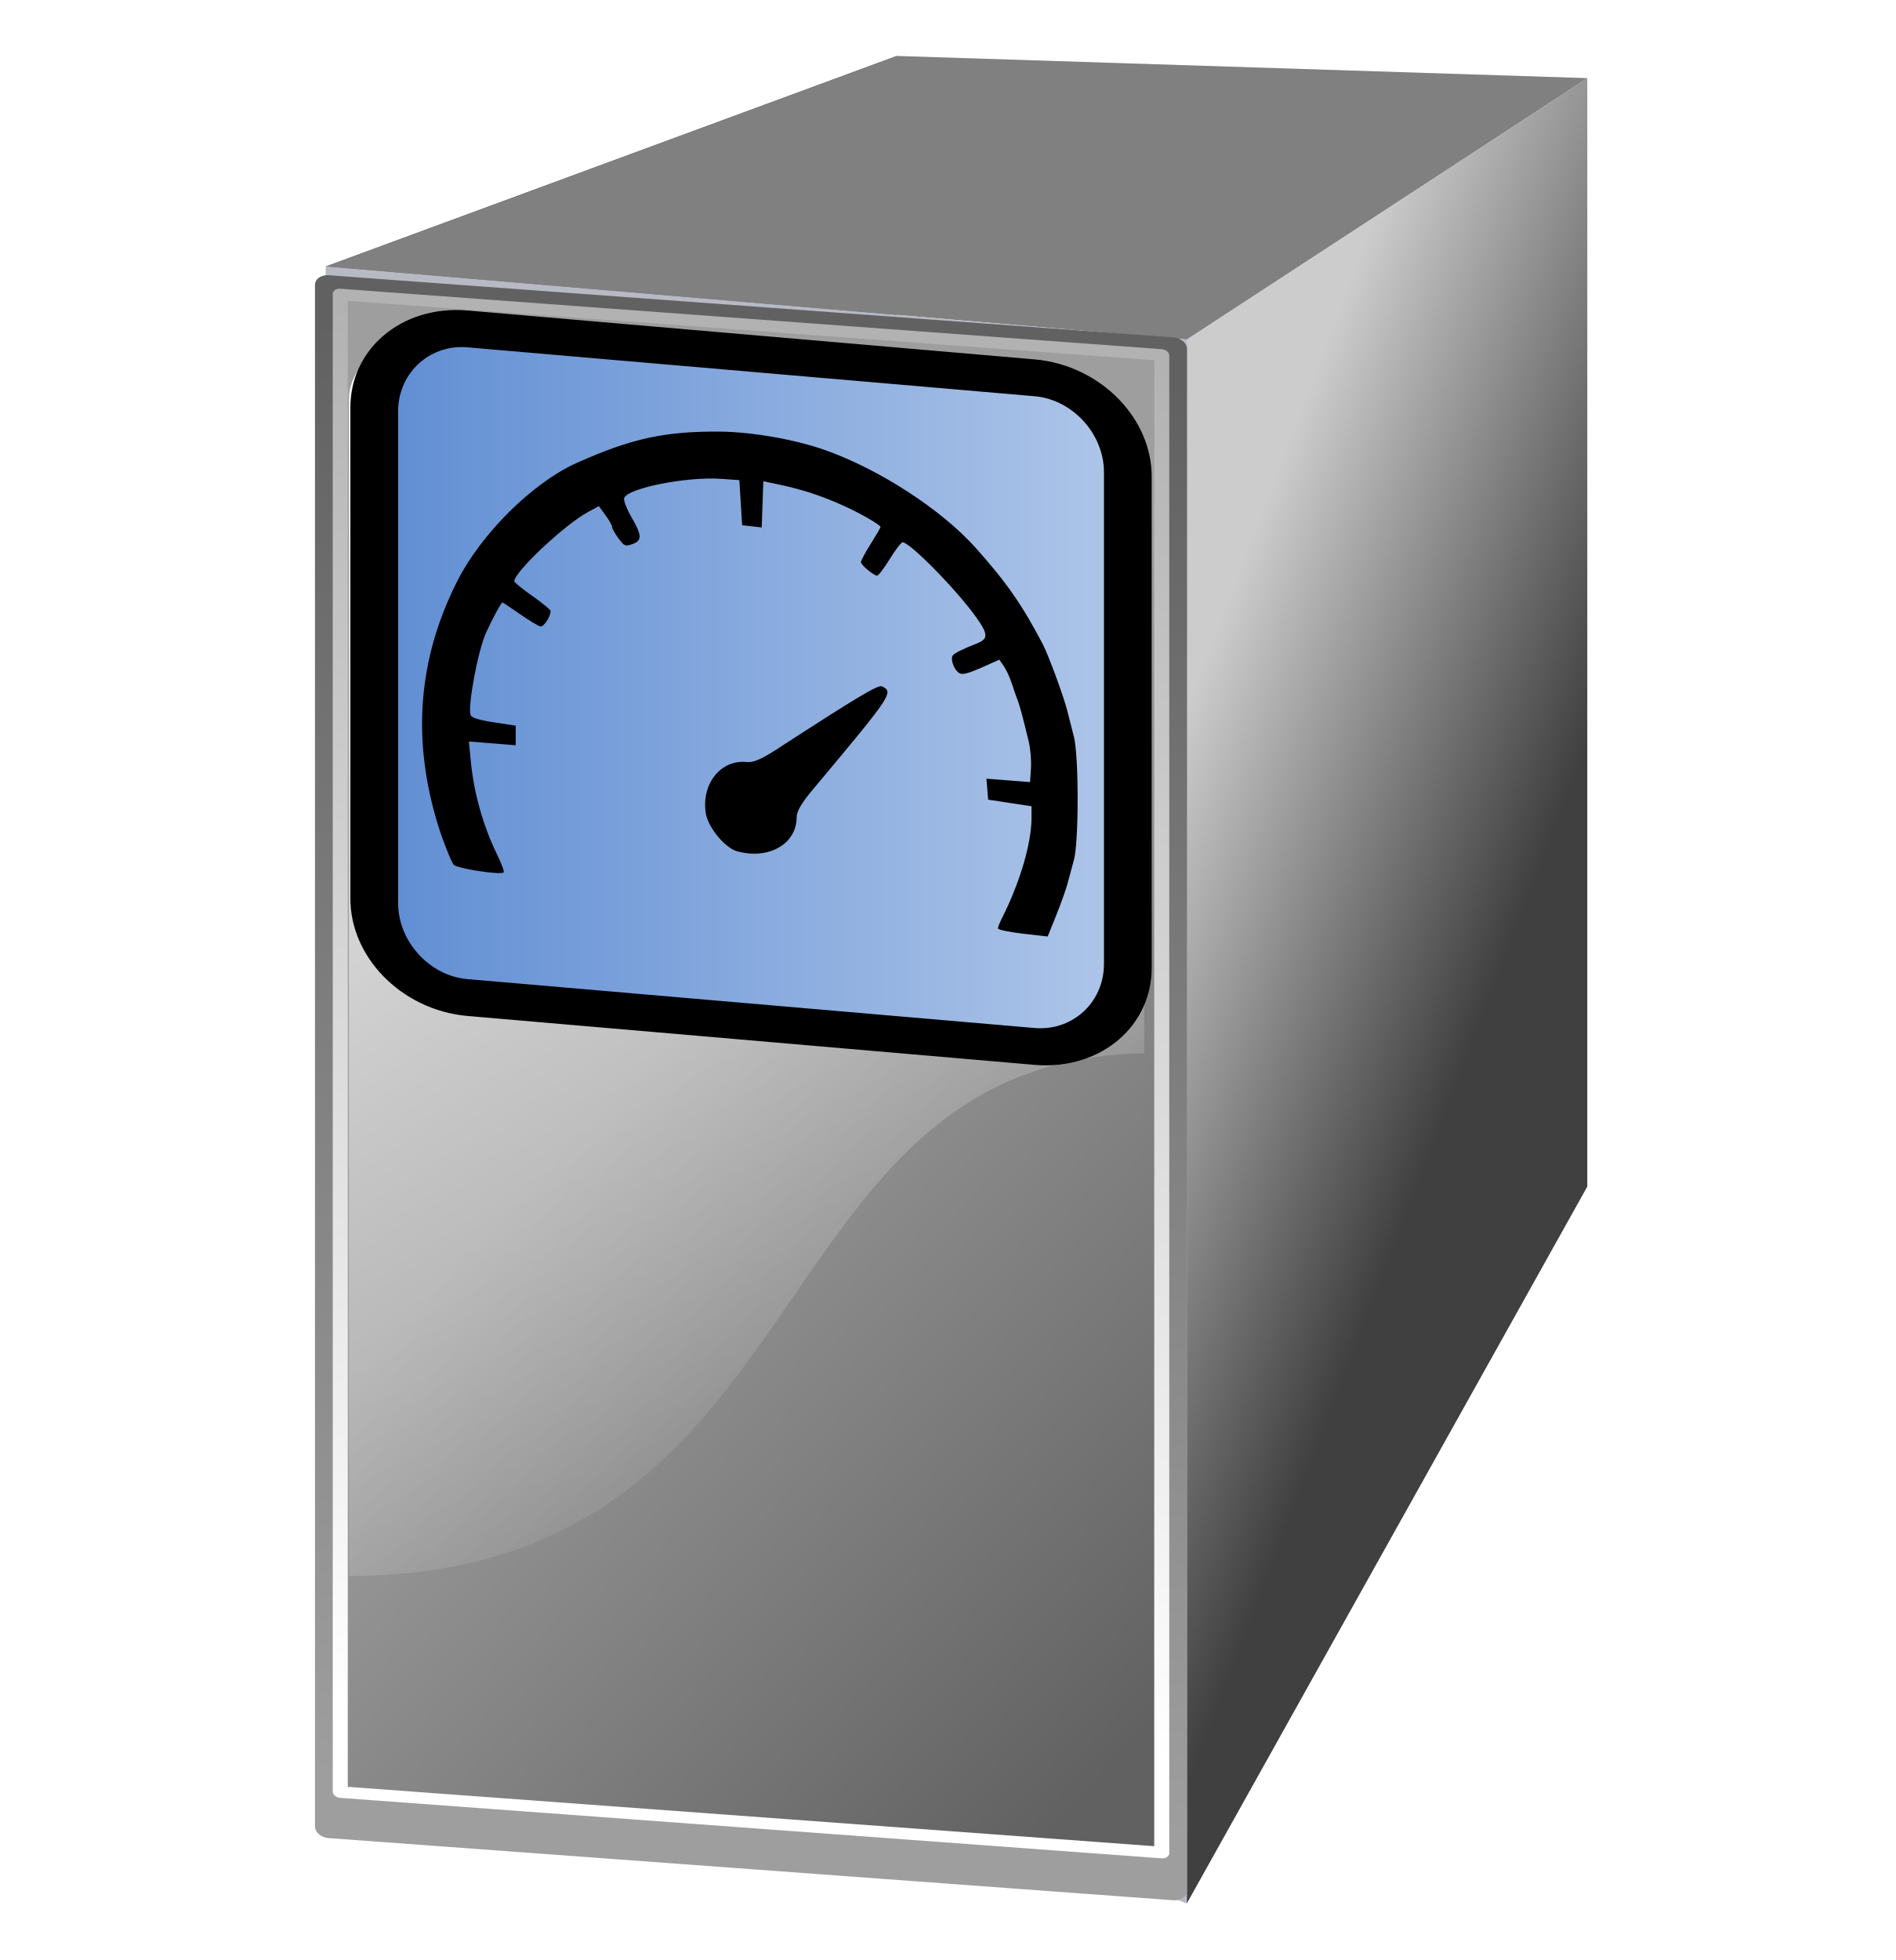
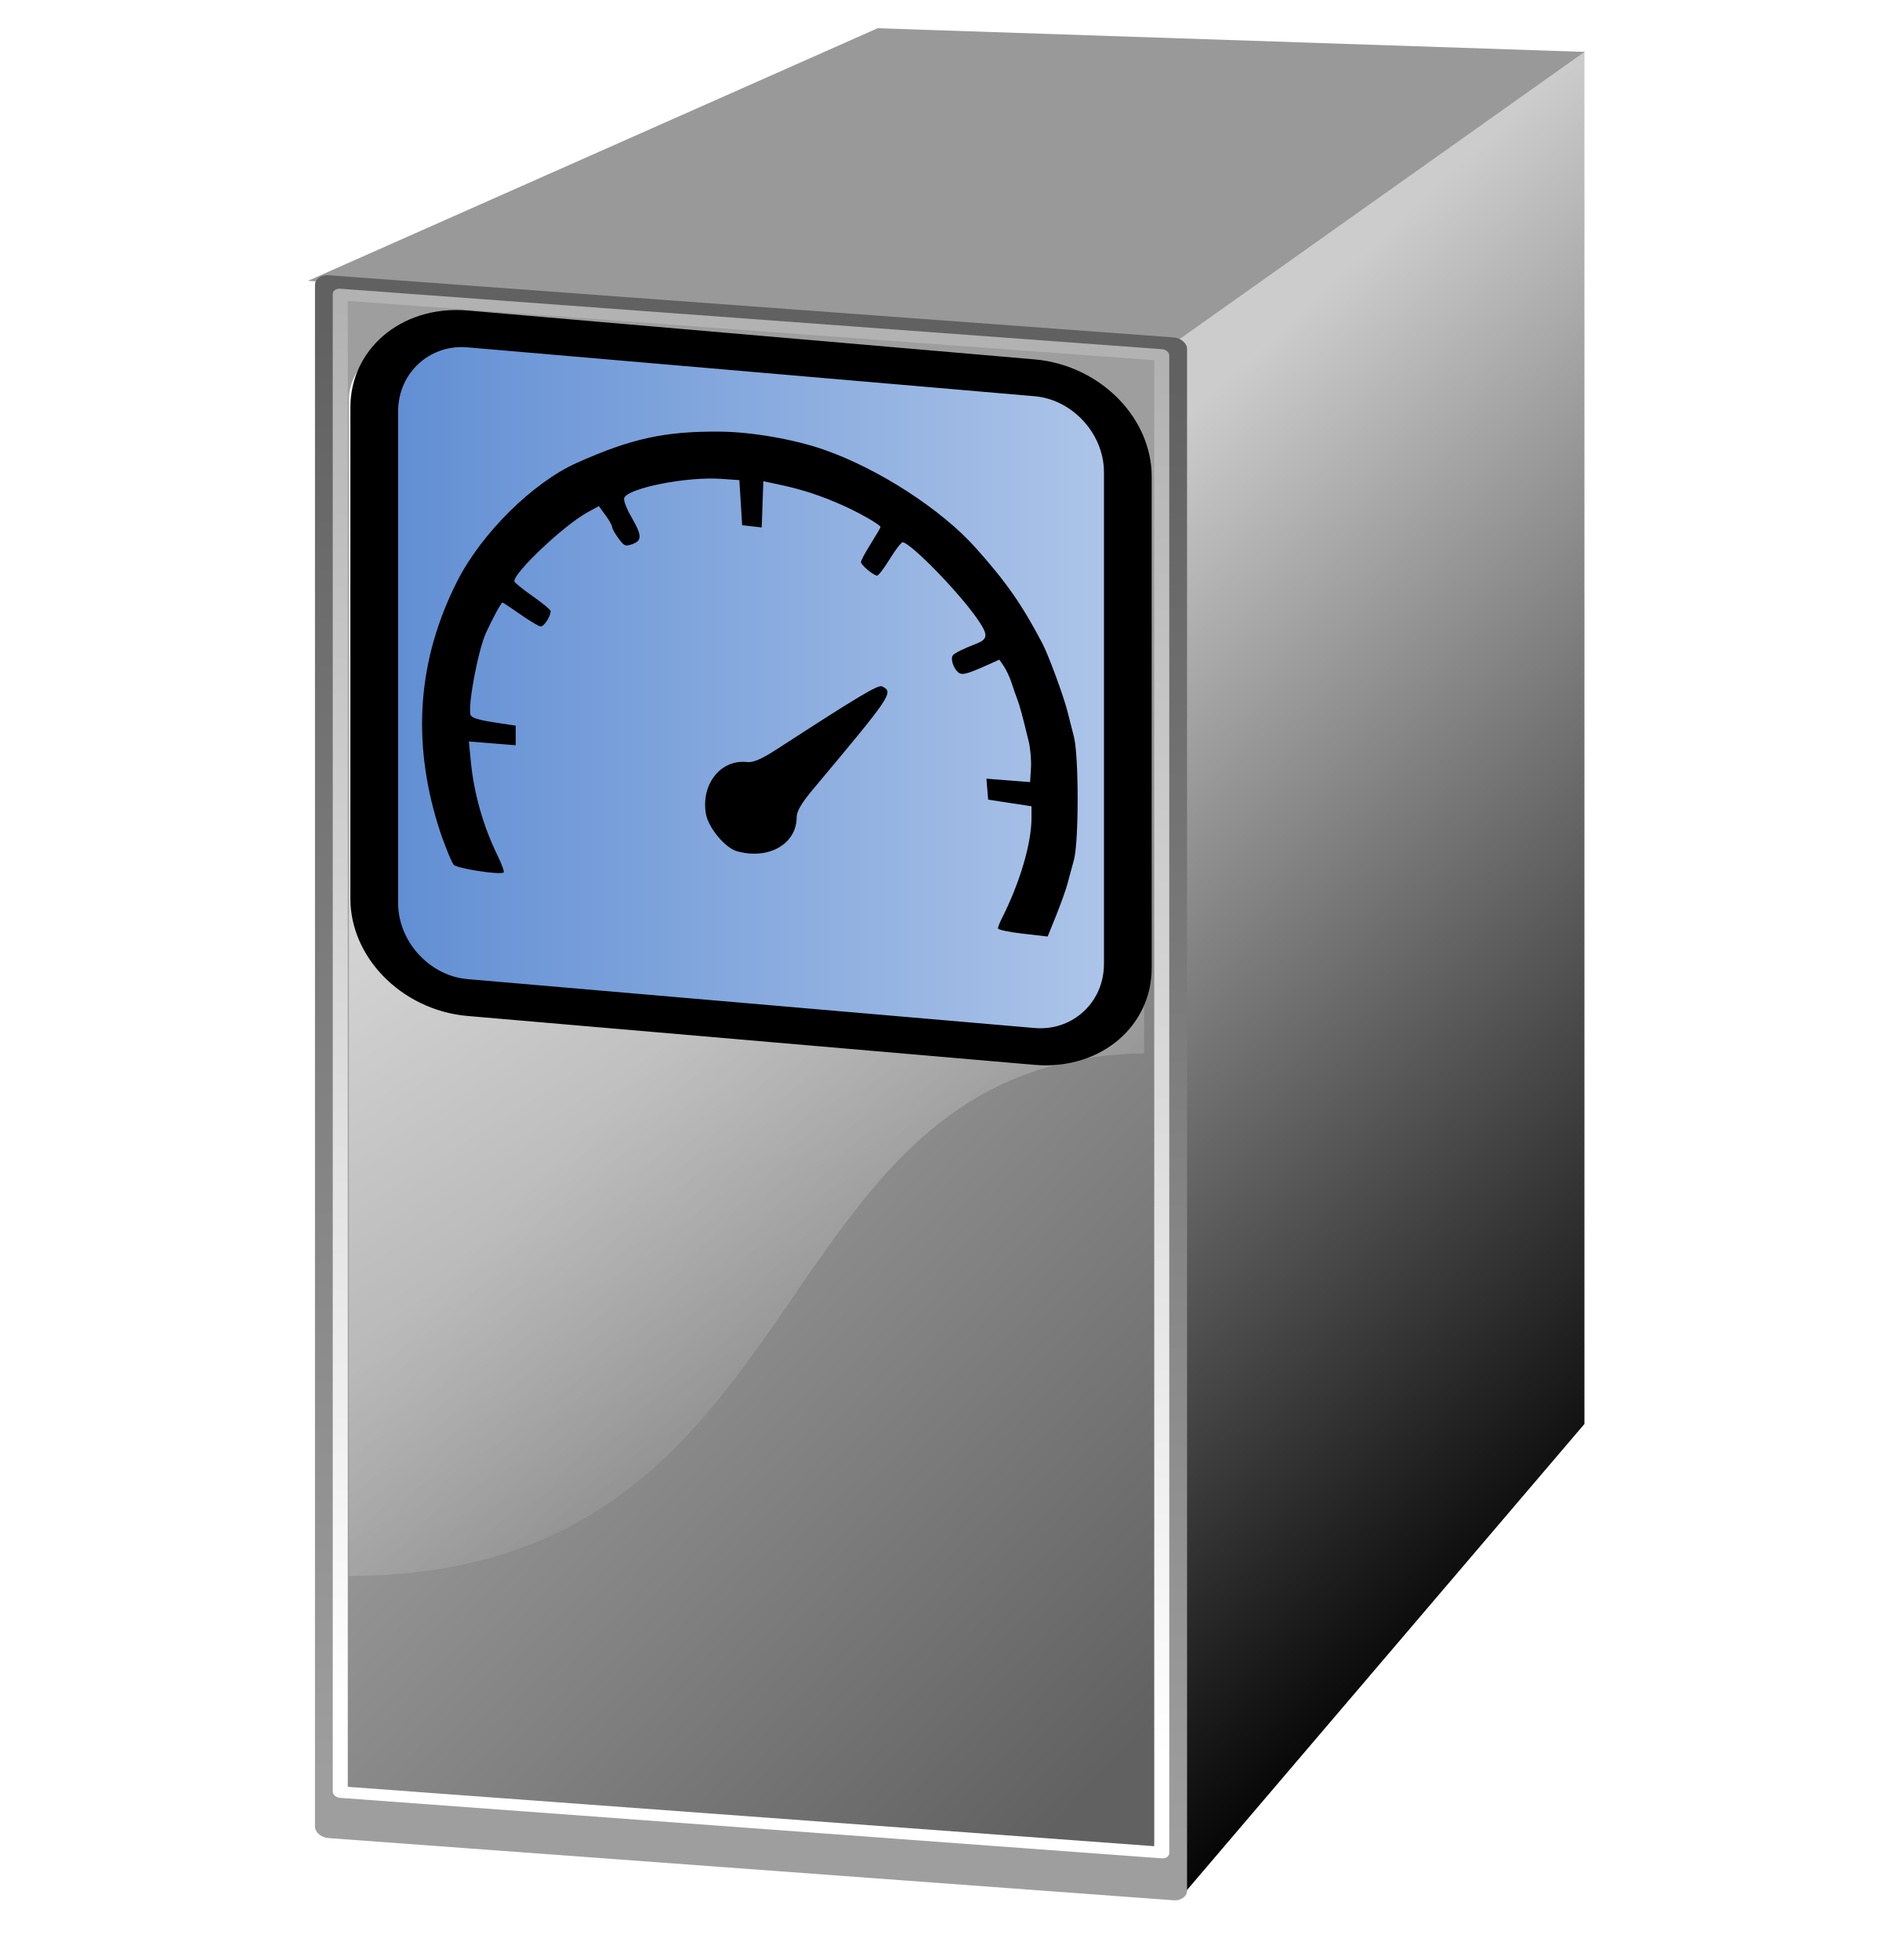
<svg xmlns="http://www.w3.org/2000/svg" xmlns:xlink="http://www.w3.org/1999/xlink" width="119" height="123" viewBox="0.023 -0.342 119 123" overflow="visible" enable-background="new 0.023 -0.342 119 123" xml:space="preserve" id="svg1" version="1.1">
  <defs id="defs168">
    <linearGradient id="linearGradient5180">
      <stop style="stop-color:#5f8dd3;stop-opacity:1" offset="0" id="stop5182" />
      <stop style="stop-color:#afc6e9;stop-opacity:1" offset="1" id="stop5184" />
-     </linearGradient>
-     <linearGradient id="linearGradient4372">
-       <stop style="stop-color:#404040;stop-opacity:1" offset="0" id="stop4374" />
-       <stop style="stop-color:#cccccc;stop-opacity:1" offset="1" id="stop4376" />
    </linearGradient>
    <linearGradient id="linearGradient2049">
      <stop offset="0.034" style="stop-color:#00ff00;stop-opacity:1;" id="stop2050" />
      <stop offset="1" style="stop-color:#009700;stop-opacity:1;" id="stop2051" />
    </linearGradient>
    <linearGradient id="linearGradient2020">
      <stop offset="0" style="stop-color:#9e9e9e;stop-opacity:1;" id="stop2022" />
      <stop offset="1" style="stop-color:#616161;stop-opacity:1;" id="stop2021" />
    </linearGradient>
    <linearGradient id="linearGradient2017">
      <stop offset="0" style="stop-color:#9e9e9e;stop-opacity:1;" id="stop2019" />
      <stop offset="1" style="stop-color:#616161;stop-opacity:1;" id="stop2018" />
    </linearGradient>
    <linearGradient id="linearGradient2001">
      <stop offset="0.034" style="stop-color:#ffffff;stop-opacity:1;" id="stop2003" />
      <stop offset="1" style="stop-color:#878787;stop-opacity:1;" id="stop2002" />
    </linearGradient>
    <linearGradient id="linearGradient1987">
      <stop offset="0.034" style="stop-color:#ffffff;stop-opacity:1;" id="stop1989" />
      <stop offset="1" style="stop-color:#b2b2b2;stop-opacity:1;" id="stop1988" />
    </linearGradient>
    <linearGradient id="linearGradient1939">
      <stop offset="0" style="stop-color:#ffffff;stop-opacity:1;" id="stop1941" />
      <stop offset="1" style="stop-color:#cfcfcf;stop-opacity:1;" id="stop1940" />
    </linearGradient>
    <linearGradient id="linearGradient1925">
      <stop offset="0" style="stop-color:#ffffff;stop-opacity:1;" id="stop1927" />
      <stop offset="1" style="stop-color:#ffffff;stop-opacity:0;" id="stop1926" />
    </linearGradient>
    <linearGradient id="linearGradient1910">
      <stop offset="0.034" style="stop-color:#ffffff;stop-opacity:1;" id="stop1912" />
      <stop offset="1" style="stop-color:#b2b2b2;stop-opacity:1;" id="stop1911" />
    </linearGradient>
    <linearGradient id="linearGradient1902">
      <stop offset="0" style="stop-color:#9e9e9e;stop-opacity:1;" id="stop1904" />
      <stop offset="1" style="stop-color:#616161;stop-opacity:1;" id="stop1903" />
    </linearGradient>
    <linearGradient id="linearGradient1895">
      <stop offset="0" style="stop-color:#cccccc;stop-opacity:1;" id="stop1897" />
      <stop offset="1" style="stop-color:#616161;stop-opacity:1;" id="stop1896" />
    </linearGradient>
    <linearGradient xlink:href="#linearGradient1902" id="linearGradient1894" gradientTransform="matrix(0.6573817,0,0,1.528169,-53.63161,0.7939598)" x1="167.027" y1="72.893" x2="167.027" y2="7.541" gradientUnits="userSpaceOnUse" />
    <linearGradient xlink:href="#linearGradient1902" id="linearGradient1901" gradientTransform="matrix(0.6573817,0,0,1.528169,-52.12873,4.356708)" x1="131.02" y1="69.246" x2="131.02" y2="6.213" gradientUnits="userSpaceOnUse" />
    <linearGradient xlink:href="#linearGradient1925" id="linearGradient1924" gradientTransform="scale(0.73936,1.352522)" x1="108.457" y1="33.613" x2="134.875" y2="60.464" gradientUnits="userSpaceOnUse" />
    <linearGradient xlink:href="#linearGradient1902" id="linearGradient1928" gradientUnits="userSpaceOnUse" gradientTransform="matrix(0.6837371,0,0,1.587269,-58.22978,3.466209)" x1="151.293" y1="29.794" x2="174.058" y2="65.576" />
    <linearGradient xlink:href="#linearGradient1910" id="linearGradient1929" gradientUnits="userSpaceOnUse" gradientTransform="matrix(0.6675532,0,0,1.562217,-54.00035,4.740301)" x1="147.334" y1="66.202" x2="147.334" y2="5.227" />
    <linearGradient xlink:href="#linearGradient1939" id="linearGradient1977" gradientUnits="userSpaceOnUse" gradientTransform="matrix(1.718143,0,0,0.23394,1.496018,65.51328)" x1="47.611" y1="20.174" x2="56.111" y2="53.457" />
    <linearGradient xlink:href="#linearGradient1902" id="linearGradient1978" gradientUnits="userSpaceOnUse" gradientTransform="matrix(1.587228,0,0,0.212498,1.496018,66.29516)" x1="59.365" y1="40.895" x2="59.437" y2="19.193" />
    <linearGradient xlink:href="#linearGradient1939" id="linearGradient1980" gradientUnits="userSpaceOnUse" gradientTransform="matrix(1.718143,0,0,0.240258,1.496018,63.59053)" x1="47.611" y1="20.174" x2="56.111" y2="53.457" />
    <linearGradient xlink:href="#linearGradient1902" id="linearGradient1981" gradientUnits="userSpaceOnUse" gradientTransform="matrix(1.587228,0,0,0.218238,1.496018,64.39353)" x1="59.365" y1="40.895" x2="59.437" y2="19.193" />
    <linearGradient xlink:href="#linearGradient1925" id="linearGradient2058" gradientTransform="matrix(0.684984,0.06661816,0,1.387429,-50.52969,-1.288298)" x1="106.479" y1="3.351" x2="134.771" y2="65.581" gradientUnits="userSpaceOnUse" />
-     <linearGradient xlink:href="#linearGradient4372" id="linearGradient4378" x1="88.411" y1="50.451" x2="67.905" y2="43.225" gradientUnits="userSpaceOnUse" gradientTransform="matrix(1.091833,-0.00516521,0,1.037986,-0.0898534,-5.483419)" />
    <linearGradient xlink:href="#linearGradient5180" id="linearGradient5186" x1="-49.75" y1="30.93" x2="-25.413" y2="30.93" gradientUnits="userSpaceOnUse" gradientTransform="matrix(1.586668,0,0,1.951613,103.227,-24.92325)" />
+     <linearGradient xlink:href="#linearGradient4335" id="linearGradient4341" x1="96.967" y1="120.001" x2="78.129" y2="31.376" gradientUnits="userSpaceOnUse" gradientTransform="matrix(0.9949165,-0.7983074,0,1.025204,-0.3669476,50.17253)" />
+     <linearGradient id="linearGradient4335">
+       <stop style="stop-color:#000000;stop-opacity:1;" offset="0" id="stop4337" />
+       <stop style="stop-color:#cccccc;stop-opacity:1" offset="1" id="stop4339" />
+     </linearGradient>
  </defs>
  <g id="g4345" transform="matrix(1.237773,0,0,0.9495257,-8.459734,6.538947)">
    <g id="g4456" transform="translate(1.615805,-2.10632)">
      <g id="g4293" transform="matrix(0.8079024,0,0,1.053157,6.834639,-6.88654)">
        <g transform="matrix(1,0.09592386,0,1,0,-4.155788)" id="g4315">
-           <g style="opacity:1;fill:#000000;fill-opacity:1;stroke-width:1.402;stroke-linecap:round;stroke-miterlimit:4;stroke-dasharray:none" id="g4286">
-             <path points="72.522,118.302 97.659,70.906 54.314,65.087 18.483,102.634 " d="M 18.483,102.634 72.522,118.302 97.659,70.906 54.314,65.087 Z" style="fill:#afafde;fill-rule:evenodd;stroke:none;stroke-width:1px;stroke-linecap:butt;stroke-linejoin:round;stroke-opacity:1" id="path4296" />
-             <path points="18.483,102.634 54.314,65.087 54.314,4.116 18.483,20.761 " d="m 18.483,20.761 0,81.873 35.831,-37.547 0,-60.971 z" style="fill:#353564;fill-rule:evenodd;stroke:none;stroke-width:1px;stroke-linecap:butt;stroke-linejoin:round;stroke-opacity:1" id="path4288" />
-             <path points="97.659,1.35 97.659,70.906 54.314,65.087 54.314,4.116 " d="m 54.314,4.116 43.346,-2.766 0,69.556 -43.346,-5.818 z" style="fill:#e9e9ff;fill-rule:evenodd;stroke:none;stroke-width:1px;stroke-linecap:butt;stroke-linejoin:round;stroke-opacity:1" id="path4298" />
-             <path points="72.522,20.164 97.659,1.35 54.314,4.116 18.483,20.761 " d="M 18.483,20.761 72.522,20.164 97.659,1.35 54.314,4.116 Z" style="fill:#808080;fill-rule:evenodd;stroke:none;stroke-width:1px;stroke-linecap:butt;stroke-linejoin:round;stroke-opacity:1" id="path4290" />
-             <path points="72.522,118.302 97.659,70.906 97.659,1.35 72.522,20.164 " d="m 72.522,20.164 0,98.138 25.137,-47.397 0,-69.556 z" style="fill:url(#linearGradient4378);fill-opacity:1;fill-rule:evenodd;stroke:none;stroke-width:1px;stroke-linecap:butt;stroke-linejoin:round;stroke-opacity:1" id="path4294" />
-             <path points="72.522,20.164 72.522,118.302 18.483,102.634 18.483,20.761 " d="m 18.483,20.761 54.04,-0.597 0,98.138 -54.04,-15.668 z" style="opacity:1;fill:#b8bac3;fill-opacity:1" id="path4292" />
-           </g>
+           <path style="opacity:1;fill:url(#linearGradient4341);fill-opacity:1;fill-rule:evenodd;stroke:#070707;stroke-width:1.012;stroke-linejoin:round;stroke-miterlimit:4;stroke-dasharray:none;stroke-dashoffset:0;stroke-opacity:0" d="m 71.994,20.114 25.487,-20.45 0,86.16 -25.487,32.325 z" id="rect4333" />
+           <path style="opacity:1;fill:#999999;fill-opacity:1;fill-rule:evenodd;stroke:#070707;stroke-width:1;stroke-linejoin:round;stroke-miterlimit:4;stroke-dasharray:none;stroke-dashoffset:0;stroke-opacity:0" d="M 53.115,2.491 97.484,-0.28 71.926,20.295 17.353,21.773 Z" id="rect4346" />
        </g>
      </g>
      <rect transform="matrix(0.9954308,0.09548557,0,1,0,0)" style="fill:url(#linearGradient1894);fill-opacity:1;stroke:url(#linearGradient1901);stroke-width:1.405;stroke-linecap:round;stroke-linejoin:round;stroke-miterlimit:4;stroke-dasharray:none;stroke-dashoffset:0;stroke-opacity:1" id="rect1269" width="43.024" height="101.886" x="22.011" y="11.651" ry="0" rx="0" />
      <rect transform="matrix(0.9954308,0.09548557,0,1,0,0)" style="fill:url(#linearGradient1928);fill-opacity:1;stroke:url(#linearGradient1929);stroke-width:0.766;stroke-linecap:round;stroke-linejoin:round;stroke-miterlimit:4;stroke-dashoffset:0;stroke-opacity:1" id="rect1905" width="41.851" height="98.975" x="22.597" y="12.167" ry="0" rx="0" />
      <path style="fill:url(#linearGradient2058);fill-opacity:1;fill-rule:evenodd;stroke:none;stroke-width:0.25pt;stroke-linecap:butt;stroke-linejoin:miter;stroke-opacity:1" d="m 27.106,17.428 c -2.316,-0.225 -4.175,1.479 -4.175,3.827 l 0,77.762 c 24.343,-0.069 20.433,-34.088 40.33,-34.544 l 0,-39.295 c 0,-2.349 -1.859,-4.414 -4.175,-4.639 l -31.98,-3.11 z" id="path2052" />
      <rect style="opacity:1;fill:url(#linearGradient5186);fill-opacity:1;stroke:#000000;stroke-width:2.435;stroke-miterlimit:4;stroke-dasharray:none;stroke-opacity:1" id="rect5162" width="38.456" height="44.19" x="24.37" y="13.346" ry="5.855" rx="4.76" transform="matrix(0.9937476,0.1116498,0,1,0,0)" />
    </g>
    <path style="fill:#000000" d="M 29.854,49.894 C 29.711,49.63 29.31,48.307 29.077,47.329 27.729,41.666 28.044,36.328 30.027,31.199 c 1.232,-3.186 3.847,-6.559 6.096,-7.865 2.768,-1.607 4.453,-2.085 7.247,-2.054 1.612,0.018 3.782,0.512 5.301,1.208 2.756,1.262 5.926,3.939 7.659,6.468 1.56,2.275 2.352,3.755 3.393,6.34 0.297,0.737 1.058,3.424 1.258,4.44 0.082,0.419 0.233,1.19 0.335,1.714 0.251,1.285 0.251,6.923 0,8.133 -0.102,0.493 -0.253,1.219 -0.335,1.613 -0.082,0.394 -0.341,1.333 -0.574,2.086 L 59.983,54.649 58.723,54.46 c -0.693,-0.104 -1.26,-0.26 -1.26,-0.346 0,-0.086 0.089,-0.385 0.197,-0.663 0.913,-2.348 1.504,-4.954 1.504,-6.633 l 0,-0.778 -1.099,-0.219 -1.099,-0.219 -0.044,-0.692 -0.044,-0.692 1.107,0.112 1.107,0.112 0.045,-0.915 c 0.025,-0.503 -0.027,-1.301 -0.115,-1.773 -0.313,-1.68 -0.459,-2.387 -0.574,-2.769 -0.064,-0.213 -0.194,-0.701 -0.29,-1.085 -0.096,-0.384 -0.276,-0.89 -0.4,-1.124 l -0.227,-0.426 -0.495,0.291 c -1.183,0.695 -1.412,0.769 -1.615,0.518 -0.235,-0.289 -0.369,-0.891 -0.245,-1.095 0.093,-0.153 0.522,-0.429 1.198,-0.773 0.608,-0.309 0.605,-0.605 -0.022,-1.753 -0.969,-1.776 -3.305,-4.884 -3.717,-4.945 -0.07,-0.011 -0.366,0.486 -0.657,1.103 -0.292,0.617 -0.583,1.114 -0.647,1.104 -0.198,-0.03 -0.816,-0.709 -0.816,-0.898 0,-0.098 0.223,-0.642 0.496,-1.208 0.273,-0.566 0.496,-1.065 0.496,-1.108 0,-0.143 -1.05,-0.928 -1.914,-1.432 -1.086,-0.633 -2.04,-1.042 -3.149,-1.351 l -0.88,-0.245 -0.041,1.527 -0.041,1.527 -0.496,-0.074 -0.496,-0.074 -0.071,-1.489 -0.071,-1.489 -0.922,-0.085 c -1.743,-0.16 -4.714,0.603 -4.918,1.263 -0.044,0.143 0.119,0.707 0.363,1.254 0.543,1.22 0.553,1.565 0.052,1.796 -0.359,0.165 -0.414,0.135 -0.707,-0.383 -0.175,-0.309 -0.319,-0.646 -0.32,-0.747 -7.01e-4,-0.102 -0.153,-0.454 -0.338,-0.783 l -0.336,-0.598 -0.574,0.409 c -1.182,0.842 -3.714,3.95 -3.714,4.558 0,0.074 0.415,0.514 0.922,0.976 0.507,0.463 0.922,0.909 0.922,0.993 0,0.358 -0.344,1.042 -0.511,1.017 -0.1,-0.015 -0.563,-0.376 -1.029,-0.801 -0.466,-0.426 -0.874,-0.778 -0.907,-0.783 -0.055,-0.008 -0.53,1.137 -0.83,2.001 -0.41,1.18 -0.94,4.872 -0.781,5.437 0.052,0.184 0.407,0.33 1.18,0.483 l 1.106,0.22 0,0.647 0,0.647 -1.187,-0.124 -1.187,-0.124 0.1,1.347 c 0.155,2.081 0.63,4.26 1.342,6.157 0.219,0.584 0.365,1.101 0.323,1.149 -0.164,0.189 -2.405,-0.264 -2.541,-0.514 z m 14.377,-0.88 c -0.609,-0.221 -1.464,-1.567 -1.582,-2.49 -0.249,-1.958 0.765,-3.605 2.097,-3.405 0.3,0.045 0.743,-0.204 1.502,-0.847 4.141,-3.502 5.142,-4.282 5.337,-4.155 0.601,0.391 0.525,0.537 -3.508,6.814 -0.58,0.903 -0.823,1.444 -0.823,1.835 0,1.771 -1.422,2.829 -3.023,2.248 z" id="path5137" />
  </g>
</svg>
